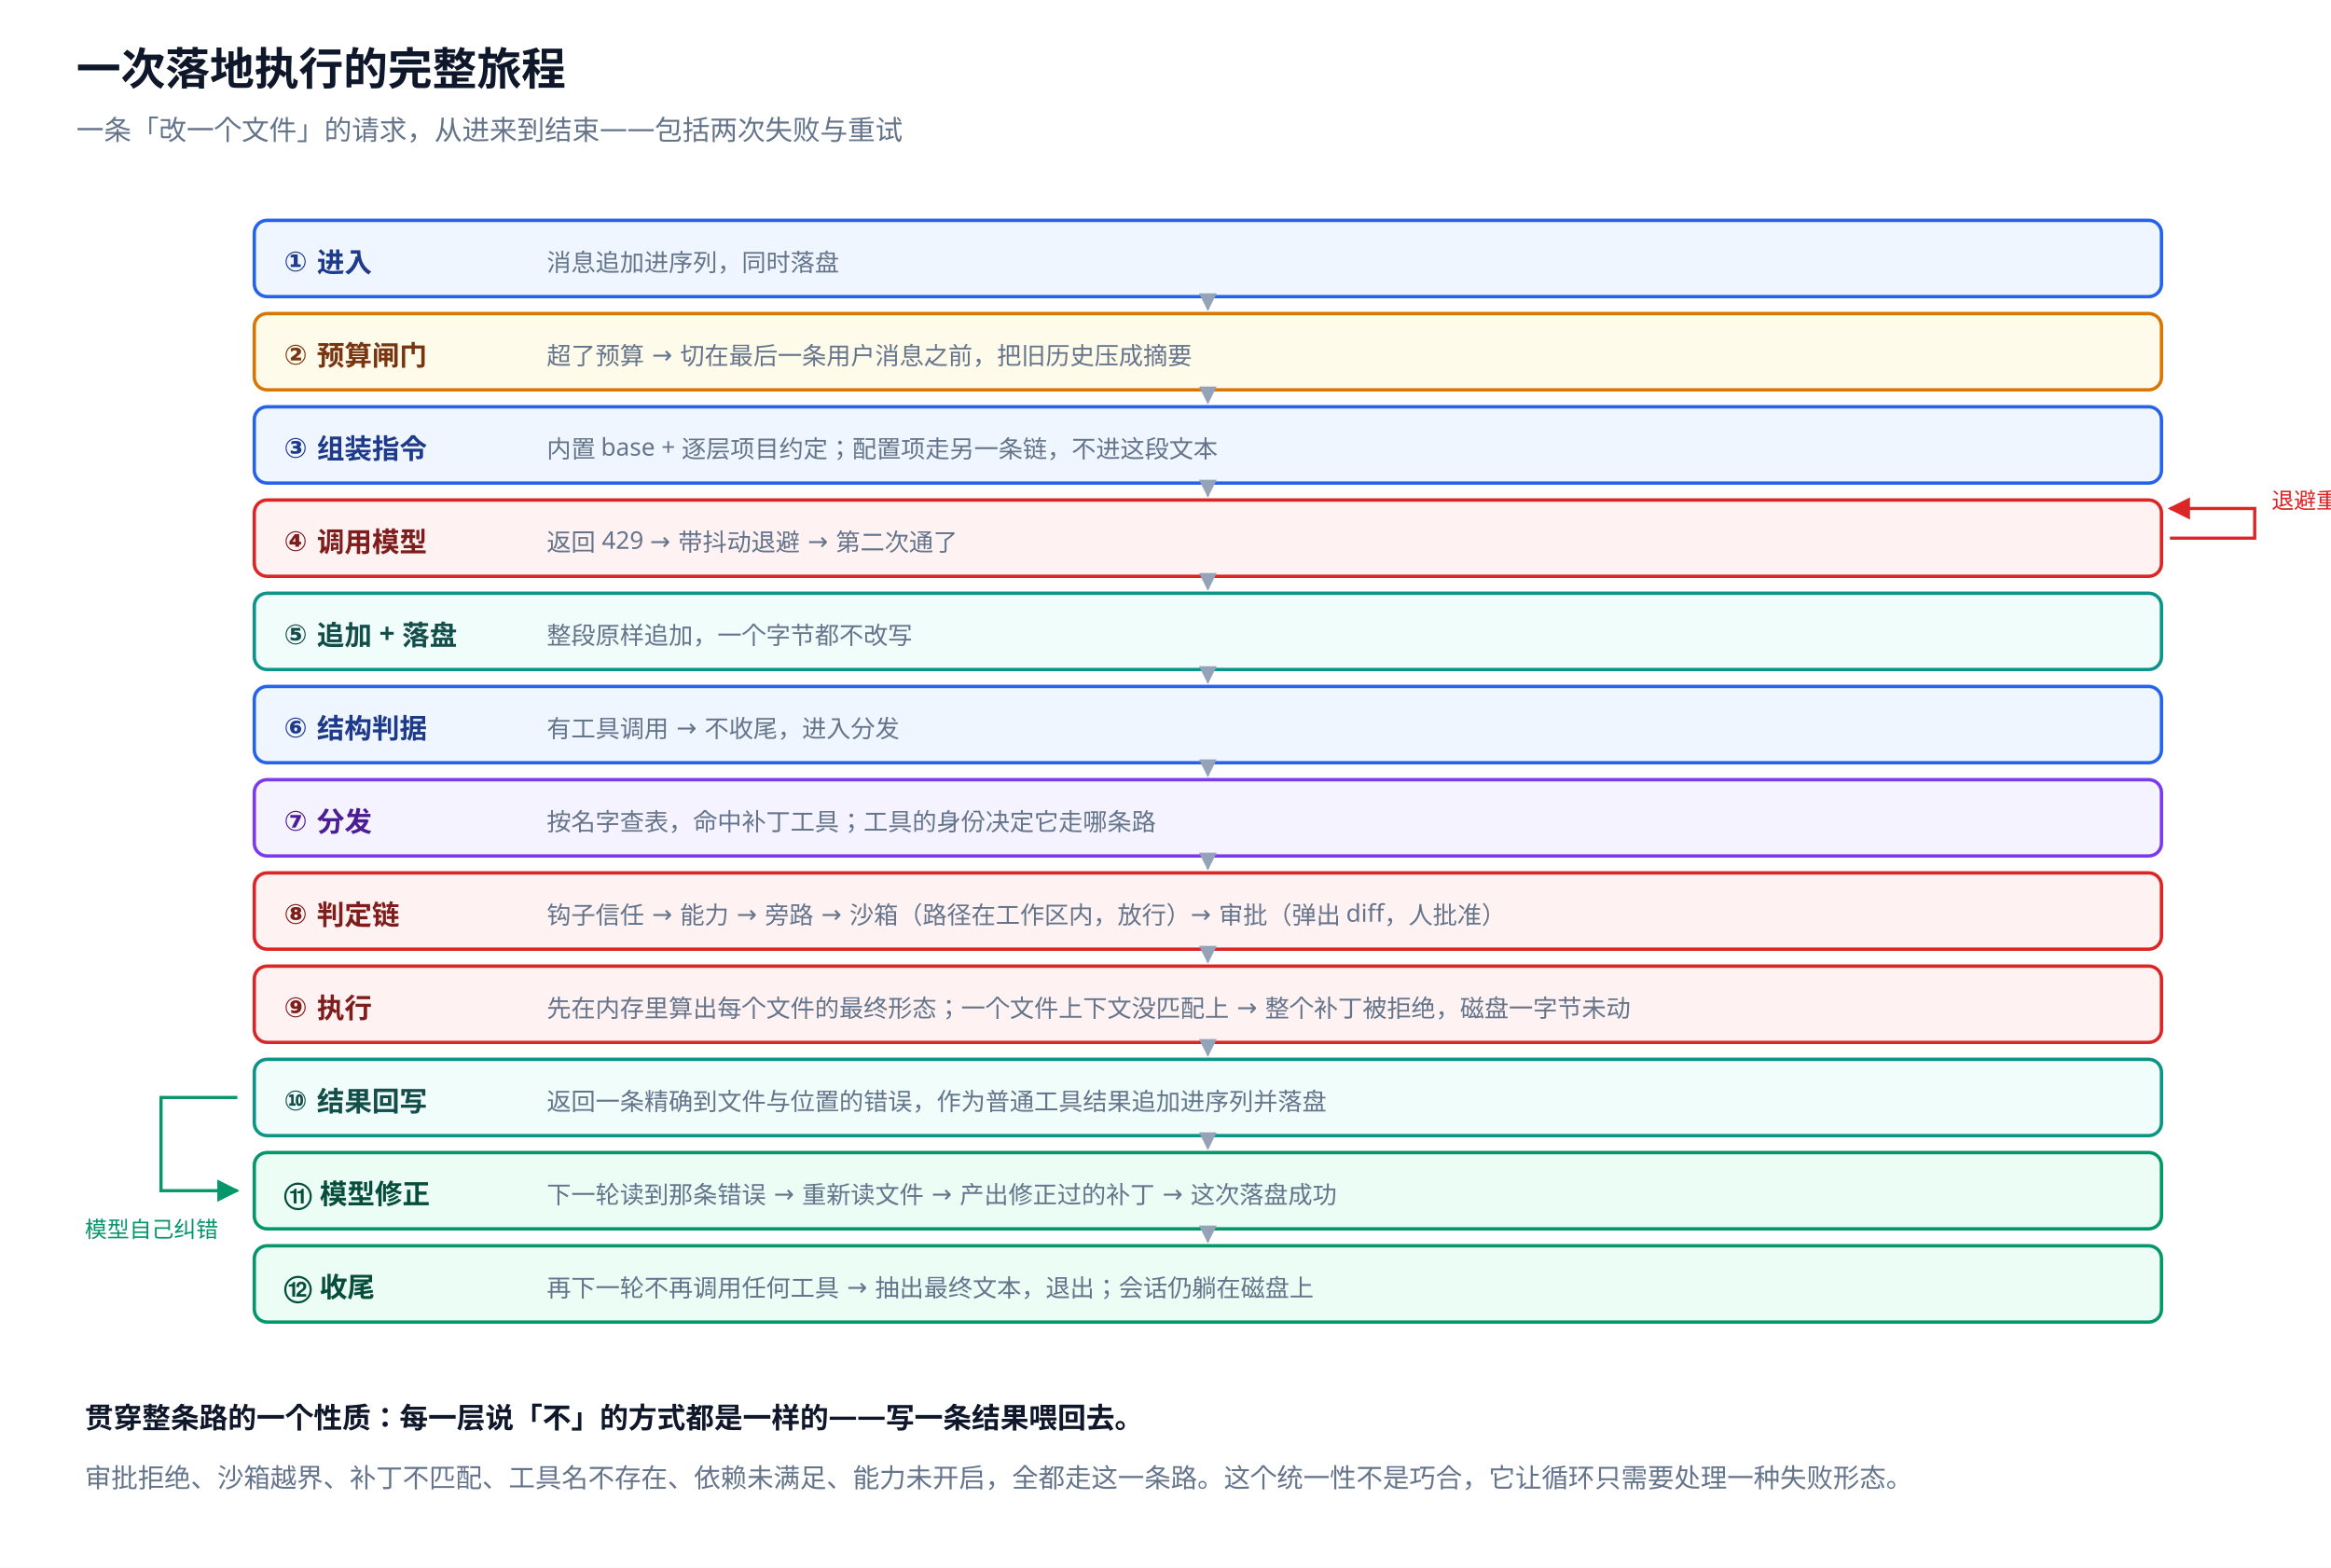
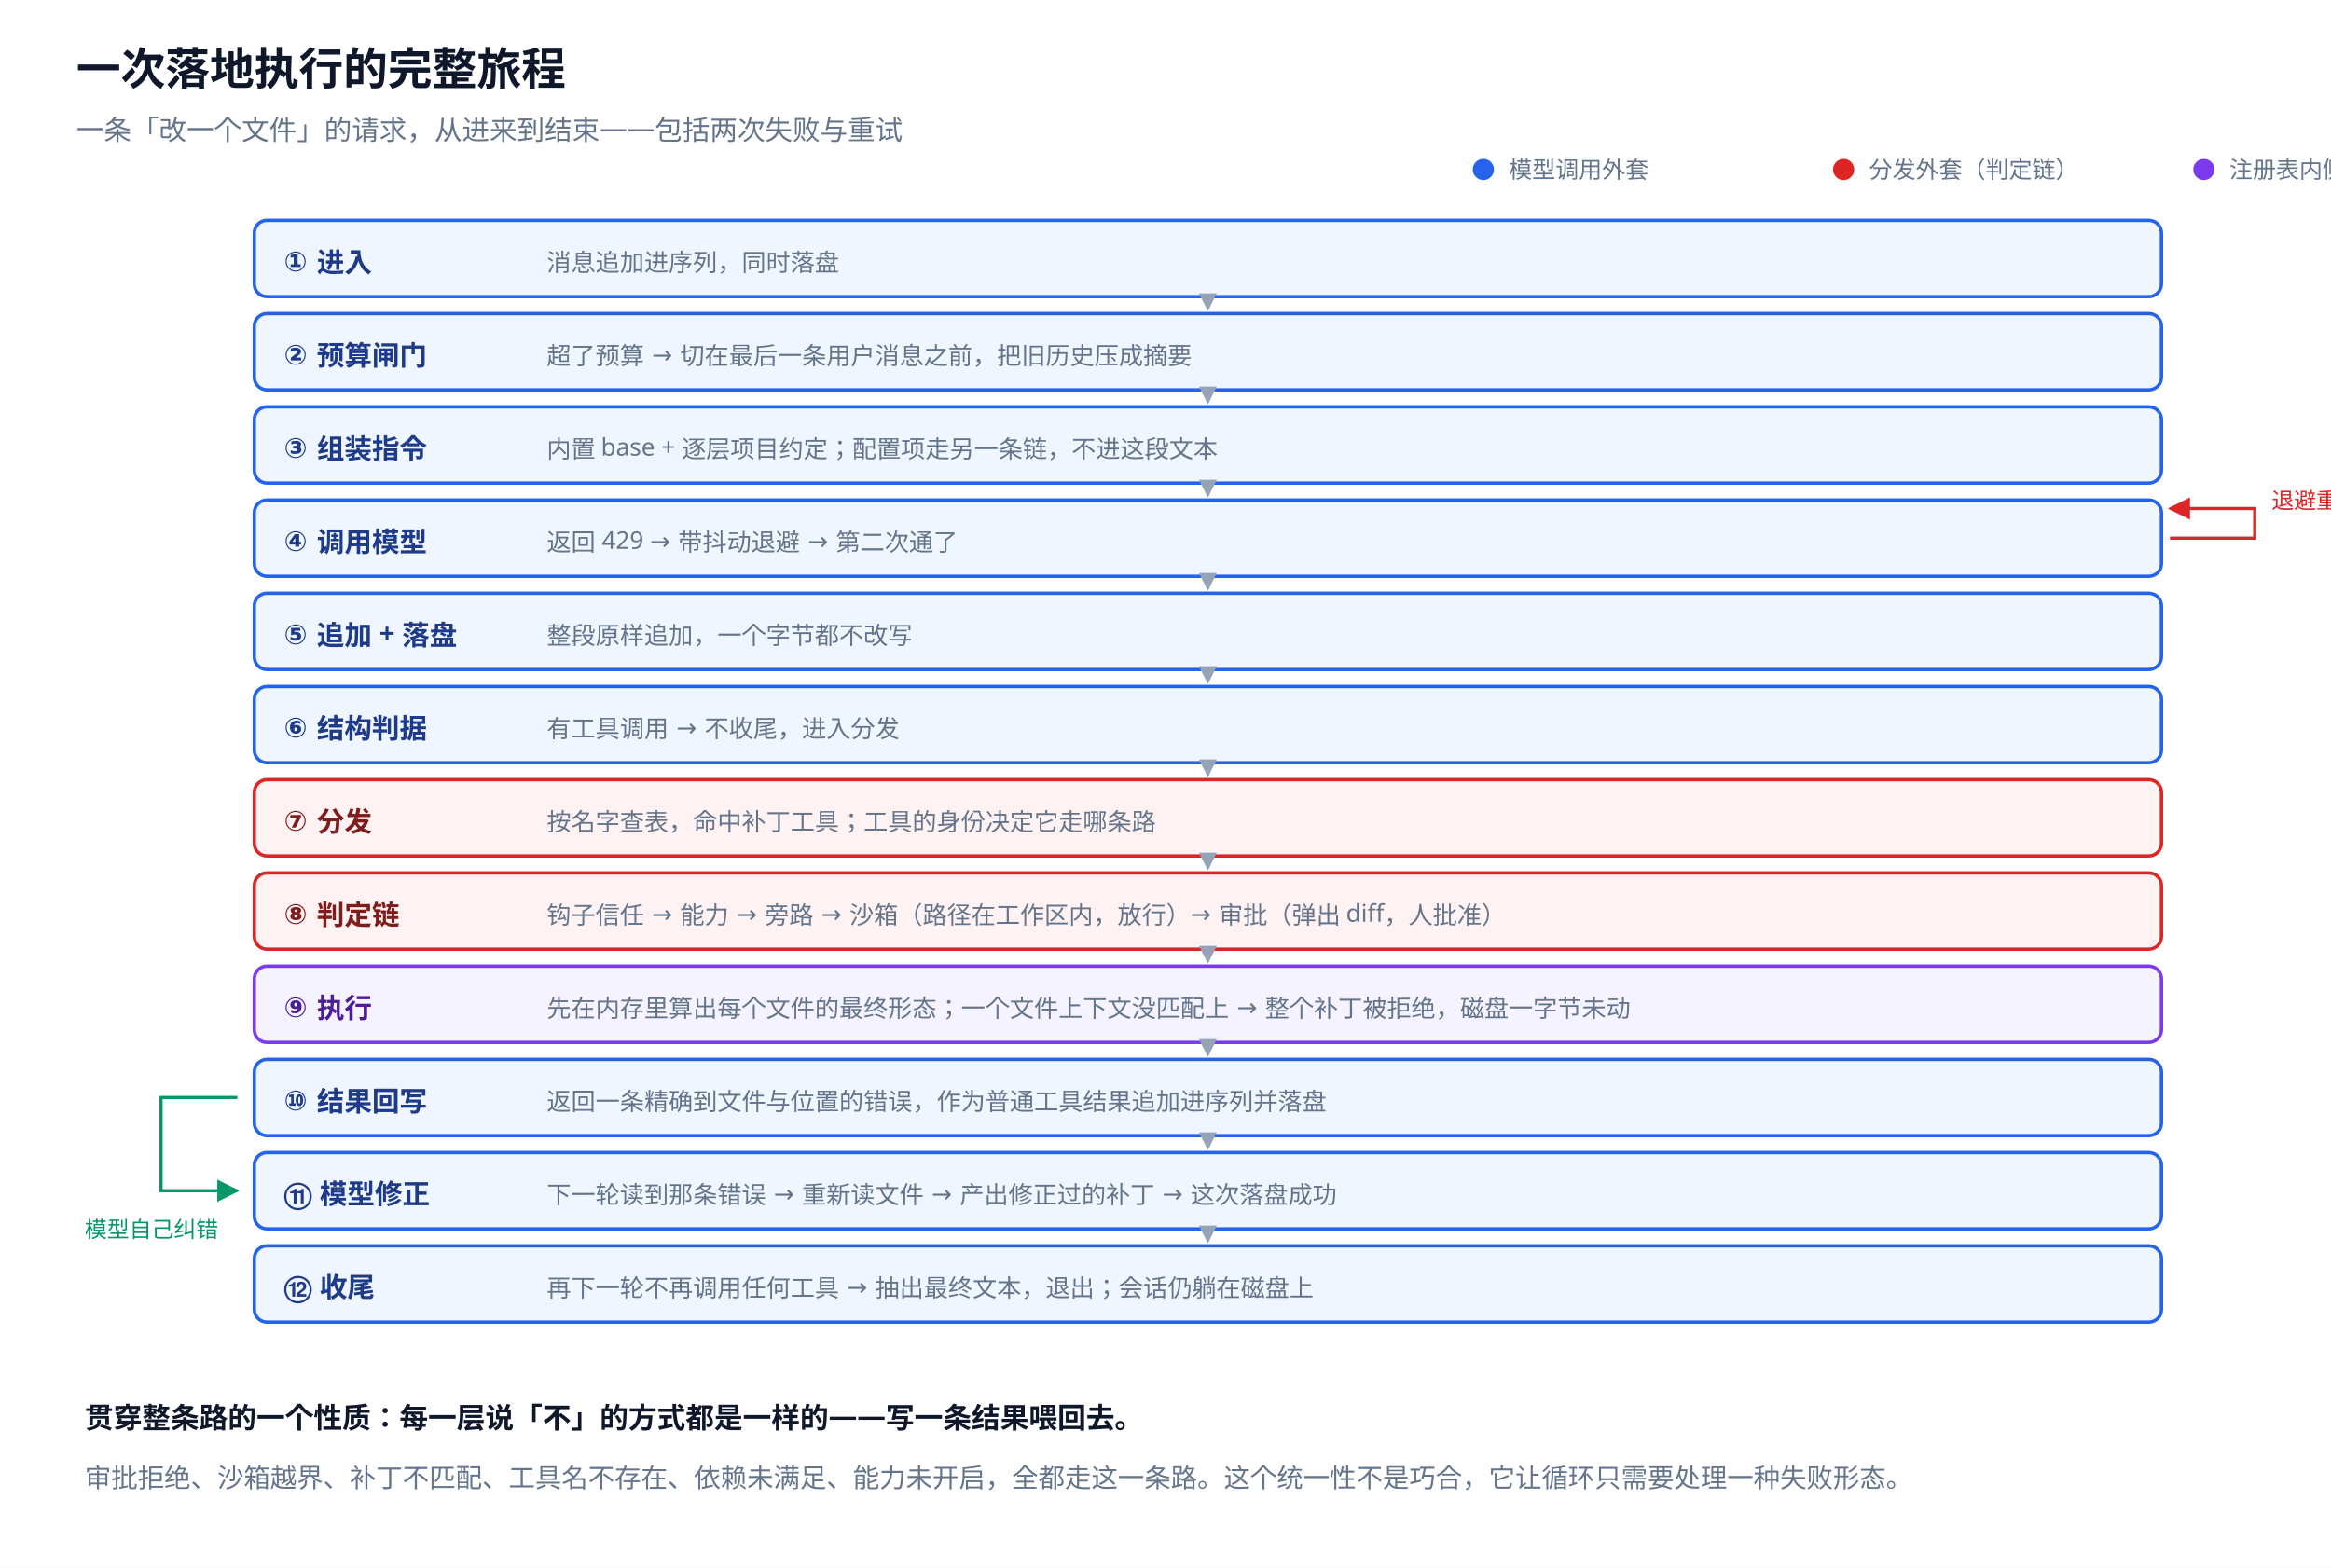
<svg xmlns="http://www.w3.org/2000/svg" width="1100" height="740" viewBox="0 0 1100 740" font-family="'PingFang SC','Hiragino Sans GB','Heiti SC','Microsoft YaHei',sans-serif">
  <rect width="1100" height="740" fill="#ffffff" />
  <defs>
    <marker id="a" viewBox="0 0 10 10" refX="9" refY="5" markerWidth="7" markerHeight="7" orient="auto">
      <path d="M0,0 L10,5 L0,10 z" fill="#94a3b8" />
    </marker>
    <marker id="ar" viewBox="0 0 10 10" refX="9" refY="5" markerWidth="7" markerHeight="7" orient="auto">
      <path d="M0,0 L10,5 L0,10 z" fill="#dc2626" />
    </marker>
    <marker id="ag" viewBox="0 0 10 10" refX="9" refY="5" markerWidth="7" markerHeight="7" orient="auto">
      <path d="M0,0 L10,5 L0,10 z" fill="#059669" />
    </marker>
  </defs>
  <text x="36" y="40" font-size="21" fill="#0f172a" text-anchor="start" font-weight="600">一次落地执行的完整旅程</text>
  <text x="36" y="66" font-size="13" fill="#64748b" text-anchor="start" font-weight="400">一条「改一个文件」的请求，从进来到结束——包括两次失败与重试</text>
+   <circle cx="700" cy="80" r="5" fill="#2563eb" />
+   <text x="712" y="84" font-size="11" fill="#64748b" text-anchor="start" font-weight="400">模型调用外套</text>
+   <circle cx="870" cy="80" r="5" fill="#dc2626" />
+   <text x="882" y="84" font-size="11" fill="#64748b" text-anchor="start" font-weight="400">分发外套（判定链）</text>
+   <circle cx="1040" cy="80" r="5" fill="#7c3aed" />
+   <text x="1052" y="84" font-size="11" fill="#64748b" text-anchor="start" font-weight="400">注册表内侧</text>
  <rect x="120" y="104" width="900" height="36" rx="6" fill="#eff6ff" stroke="#2563eb" stroke-width="1.6" />
  <text x="134" y="128" font-size="13" fill="#1e3a8a" text-anchor="start" font-weight="700">① 进入</text>
  <text x="258" y="128" font-size="11.5" fill="#64748b" text-anchor="start" font-weight="400">消息追加进序列，同时落盘</text>
  <path d="M570,140 L570,146" fill="none" stroke="#94a3b8" stroke-width="1.2" marker-end="url(#a)" />
-   <rect x="120" y="148" width="900" height="36" rx="6" fill="#fffbeb" stroke="#d97706" stroke-width="1.6" />
-   <text x="134" y="172" font-size="13" fill="#78350f" text-anchor="start" font-weight="700">② 预算闸门</text>
+   <rect x="120" y="148" width="900" height="36" rx="6" fill="#eff6ff" stroke="#2563eb" stroke-width="1.6" />
+   <text x="134" y="172" font-size="13" fill="#1e3a8a" text-anchor="start" font-weight="700">② 预算闸门</text>
  <text x="258" y="172" font-size="11.5" fill="#64748b" text-anchor="start" font-weight="400">超了预算 → 切在最后一条用户消息之前，把旧历史压成摘要</text>
  <path d="M570,184 L570,190" fill="none" stroke="#94a3b8" stroke-width="1.2" marker-end="url(#a)" />
  <rect x="120" y="192" width="900" height="36" rx="6" fill="#eff6ff" stroke="#2563eb" stroke-width="1.6" />
  <text x="134" y="216" font-size="13" fill="#1e3a8a" text-anchor="start" font-weight="700">③ 组装指令</text>
  <text x="258" y="216" font-size="11.5" fill="#64748b" text-anchor="start" font-weight="400">内置 base + 逐层项目约定；配置项走另一条链，不进这段文本</text>
  <path d="M570,228 L570,234" fill="none" stroke="#94a3b8" stroke-width="1.2" marker-end="url(#a)" />
-   <rect x="120" y="236" width="900" height="36" rx="6" fill="#fef2f2" stroke="#dc2626" stroke-width="1.6" />
-   <text x="134" y="260" font-size="13" fill="#7f1d1d" text-anchor="start" font-weight="700">④ 调用模型</text>
+   <rect x="120" y="236" width="900" height="36" rx="6" fill="#eff6ff" stroke="#2563eb" stroke-width="1.6" />
+   <text x="134" y="260" font-size="13" fill="#1e3a8a" text-anchor="start" font-weight="700">④ 调用模型</text>
  <text x="258" y="260" font-size="11.5" fill="#64748b" text-anchor="start" font-weight="400">返回 429 → 带抖动退避 → 第二次通了</text>
  <path d="M570,272 L570,278" fill="none" stroke="#94a3b8" stroke-width="1.2" marker-end="url(#a)" />
-   <rect x="120" y="280" width="900" height="36" rx="6" fill="#f0fdfa" stroke="#0d9488" stroke-width="1.6" />
-   <text x="134" y="304" font-size="13" fill="#134e4a" text-anchor="start" font-weight="700">⑤ 追加 + 落盘</text>
+   <rect x="120" y="280" width="900" height="36" rx="6" fill="#eff6ff" stroke="#2563eb" stroke-width="1.6" />
+   <text x="134" y="304" font-size="13" fill="#1e3a8a" text-anchor="start" font-weight="700">⑤ 追加 + 落盘</text>
  <text x="258" y="304" font-size="11.5" fill="#64748b" text-anchor="start" font-weight="400">整段原样追加，一个字节都不改写</text>
  <path d="M570,316 L570,322" fill="none" stroke="#94a3b8" stroke-width="1.2" marker-end="url(#a)" />
  <rect x="120" y="324" width="900" height="36" rx="6" fill="#eff6ff" stroke="#2563eb" stroke-width="1.6" />
  <text x="134" y="348" font-size="13" fill="#1e3a8a" text-anchor="start" font-weight="700">⑥ 结构判据</text>
  <text x="258" y="348" font-size="11.5" fill="#64748b" text-anchor="start" font-weight="400">有工具调用 → 不收尾，进入分发</text>
  <path d="M570,360 L570,366" fill="none" stroke="#94a3b8" stroke-width="1.2" marker-end="url(#a)" />
-   <rect x="120" y="368" width="900" height="36" rx="6" fill="#f5f3ff" stroke="#7c3aed" stroke-width="1.6" />
-   <text x="134" y="392" font-size="13" fill="#4c1d95" text-anchor="start" font-weight="700">⑦ 分发</text>
+   <rect x="120" y="368" width="900" height="36" rx="6" fill="#fef2f2" stroke="#dc2626" stroke-width="1.6" />
+   <text x="134" y="392" font-size="13" fill="#7f1d1d" text-anchor="start" font-weight="700">⑦ 分发</text>
  <text x="258" y="392" font-size="11.5" fill="#64748b" text-anchor="start" font-weight="400">按名字查表，命中补丁工具；工具的身份决定它走哪条路</text>
  <path d="M570,404 L570,410" fill="none" stroke="#94a3b8" stroke-width="1.2" marker-end="url(#a)" />
  <rect x="120" y="412" width="900" height="36" rx="6" fill="#fef2f2" stroke="#dc2626" stroke-width="1.6" />
  <text x="134" y="436" font-size="13" fill="#7f1d1d" text-anchor="start" font-weight="700">⑧ 判定链</text>
  <text x="258" y="436" font-size="11.5" fill="#64748b" text-anchor="start" font-weight="400">钩子信任 → 能力 → 旁路 → 沙箱（路径在工作区内，放行）→ 审批（弹出 diff，人批准）</text>
  <path d="M570,448 L570,454" fill="none" stroke="#94a3b8" stroke-width="1.2" marker-end="url(#a)" />
-   <rect x="120" y="456" width="900" height="36" rx="6" fill="#fef2f2" stroke="#dc2626" stroke-width="1.6" />
-   <text x="134" y="480" font-size="13" fill="#7f1d1d" text-anchor="start" font-weight="700">⑨ 执行</text>
+   <rect x="120" y="456" width="900" height="36" rx="6" fill="#f5f3ff" stroke="#7c3aed" stroke-width="1.6" />
+   <text x="134" y="480" font-size="13" fill="#4c1d95" text-anchor="start" font-weight="700">⑨ 执行</text>
  <text x="258" y="480" font-size="11.5" fill="#64748b" text-anchor="start" font-weight="400">先在内存里算出每个文件的最终形态；一个文件上下文没匹配上 → 整个补丁被拒绝，磁盘一字节未动</text>
  <path d="M570,492 L570,498" fill="none" stroke="#94a3b8" stroke-width="1.2" marker-end="url(#a)" />
-   <rect x="120" y="500" width="900" height="36" rx="6" fill="#f0fdfa" stroke="#0d9488" stroke-width="1.6" />
-   <text x="134" y="524" font-size="13" fill="#134e4a" text-anchor="start" font-weight="700">⑩ 结果回写</text>
+   <rect x="120" y="500" width="900" height="36" rx="6" fill="#eff6ff" stroke="#2563eb" stroke-width="1.6" />
+   <text x="134" y="524" font-size="13" fill="#1e3a8a" text-anchor="start" font-weight="700">⑩ 结果回写</text>
  <text x="258" y="524" font-size="11.5" fill="#64748b" text-anchor="start" font-weight="400">返回一条精确到文件与位置的错误，作为普通工具结果追加进序列并落盘</text>
  <path d="M570,536 L570,542" fill="none" stroke="#94a3b8" stroke-width="1.2" marker-end="url(#a)" />
-   <rect x="120" y="544" width="900" height="36" rx="6" fill="#ecfdf5" stroke="#059669" stroke-width="1.6" />
-   <text x="134" y="568" font-size="13" fill="#064e3b" text-anchor="start" font-weight="700">⑪ 模型修正</text>
+   <rect x="120" y="544" width="900" height="36" rx="6" fill="#eff6ff" stroke="#2563eb" stroke-width="1.6" />
+   <text x="134" y="568" font-size="13" fill="#1e3a8a" text-anchor="start" font-weight="700">⑪ 模型修正</text>
  <text x="258" y="568" font-size="11.5" fill="#64748b" text-anchor="start" font-weight="400">下一轮读到那条错误 → 重新读文件 → 产出修正过的补丁 → 这次落盘成功</text>
  <path d="M570,580 L570,586" fill="none" stroke="#94a3b8" stroke-width="1.2" marker-end="url(#a)" />
-   <rect x="120" y="588" width="900" height="36" rx="6" fill="#ecfdf5" stroke="#059669" stroke-width="1.6" />
-   <text x="134" y="612" font-size="13" fill="#064e3b" text-anchor="start" font-weight="700">⑫ 收尾</text>
+   <rect x="120" y="588" width="900" height="36" rx="6" fill="#eff6ff" stroke="#2563eb" stroke-width="1.6" />
+   <text x="134" y="612" font-size="13" fill="#1e3a8a" text-anchor="start" font-weight="700">⑫ 收尾</text>
  <text x="258" y="612" font-size="11.5" fill="#64748b" text-anchor="start" font-weight="400">再下一轮不再调用任何工具 → 抽出最终文本，退出；会话仍躺在磁盘上</text>
  <polyline points="1024,254 1064,254 1064,240 1024,240" fill="none" stroke="#dc2626" stroke-width="1.5" marker-end="url(#ar)" />
  <text x="1072" y="240" font-size="10.5" fill="#dc2626" text-anchor="start" font-weight="400">退避重试</text>
  <polyline points="112,518 76,518 76,562 112,562" fill="none" stroke="#059669" stroke-width="1.5" marker-end="url(#ag)" />
  <text x="40" y="584" font-size="10.5" fill="#059669" text-anchor="start" font-weight="400">模型自己纠错</text>
  <text x="40" y="674" font-size="13.5" fill="#0f172a" text-anchor="start" font-weight="600">贯穿整条路的一个性质：每一层说「不」的方式都是一样的——写一条结果喂回去。</text>
  <text x="40" y="702" font-size="12.5" fill="#64748b" text-anchor="start" font-weight="400">审批拒绝、沙箱越界、补丁不匹配、工具名不存在、依赖未满足、能力未开启，全都走这一条路。这个统一性不是巧合，它让循环只需要处理一种失败形态。</text>
</svg>
